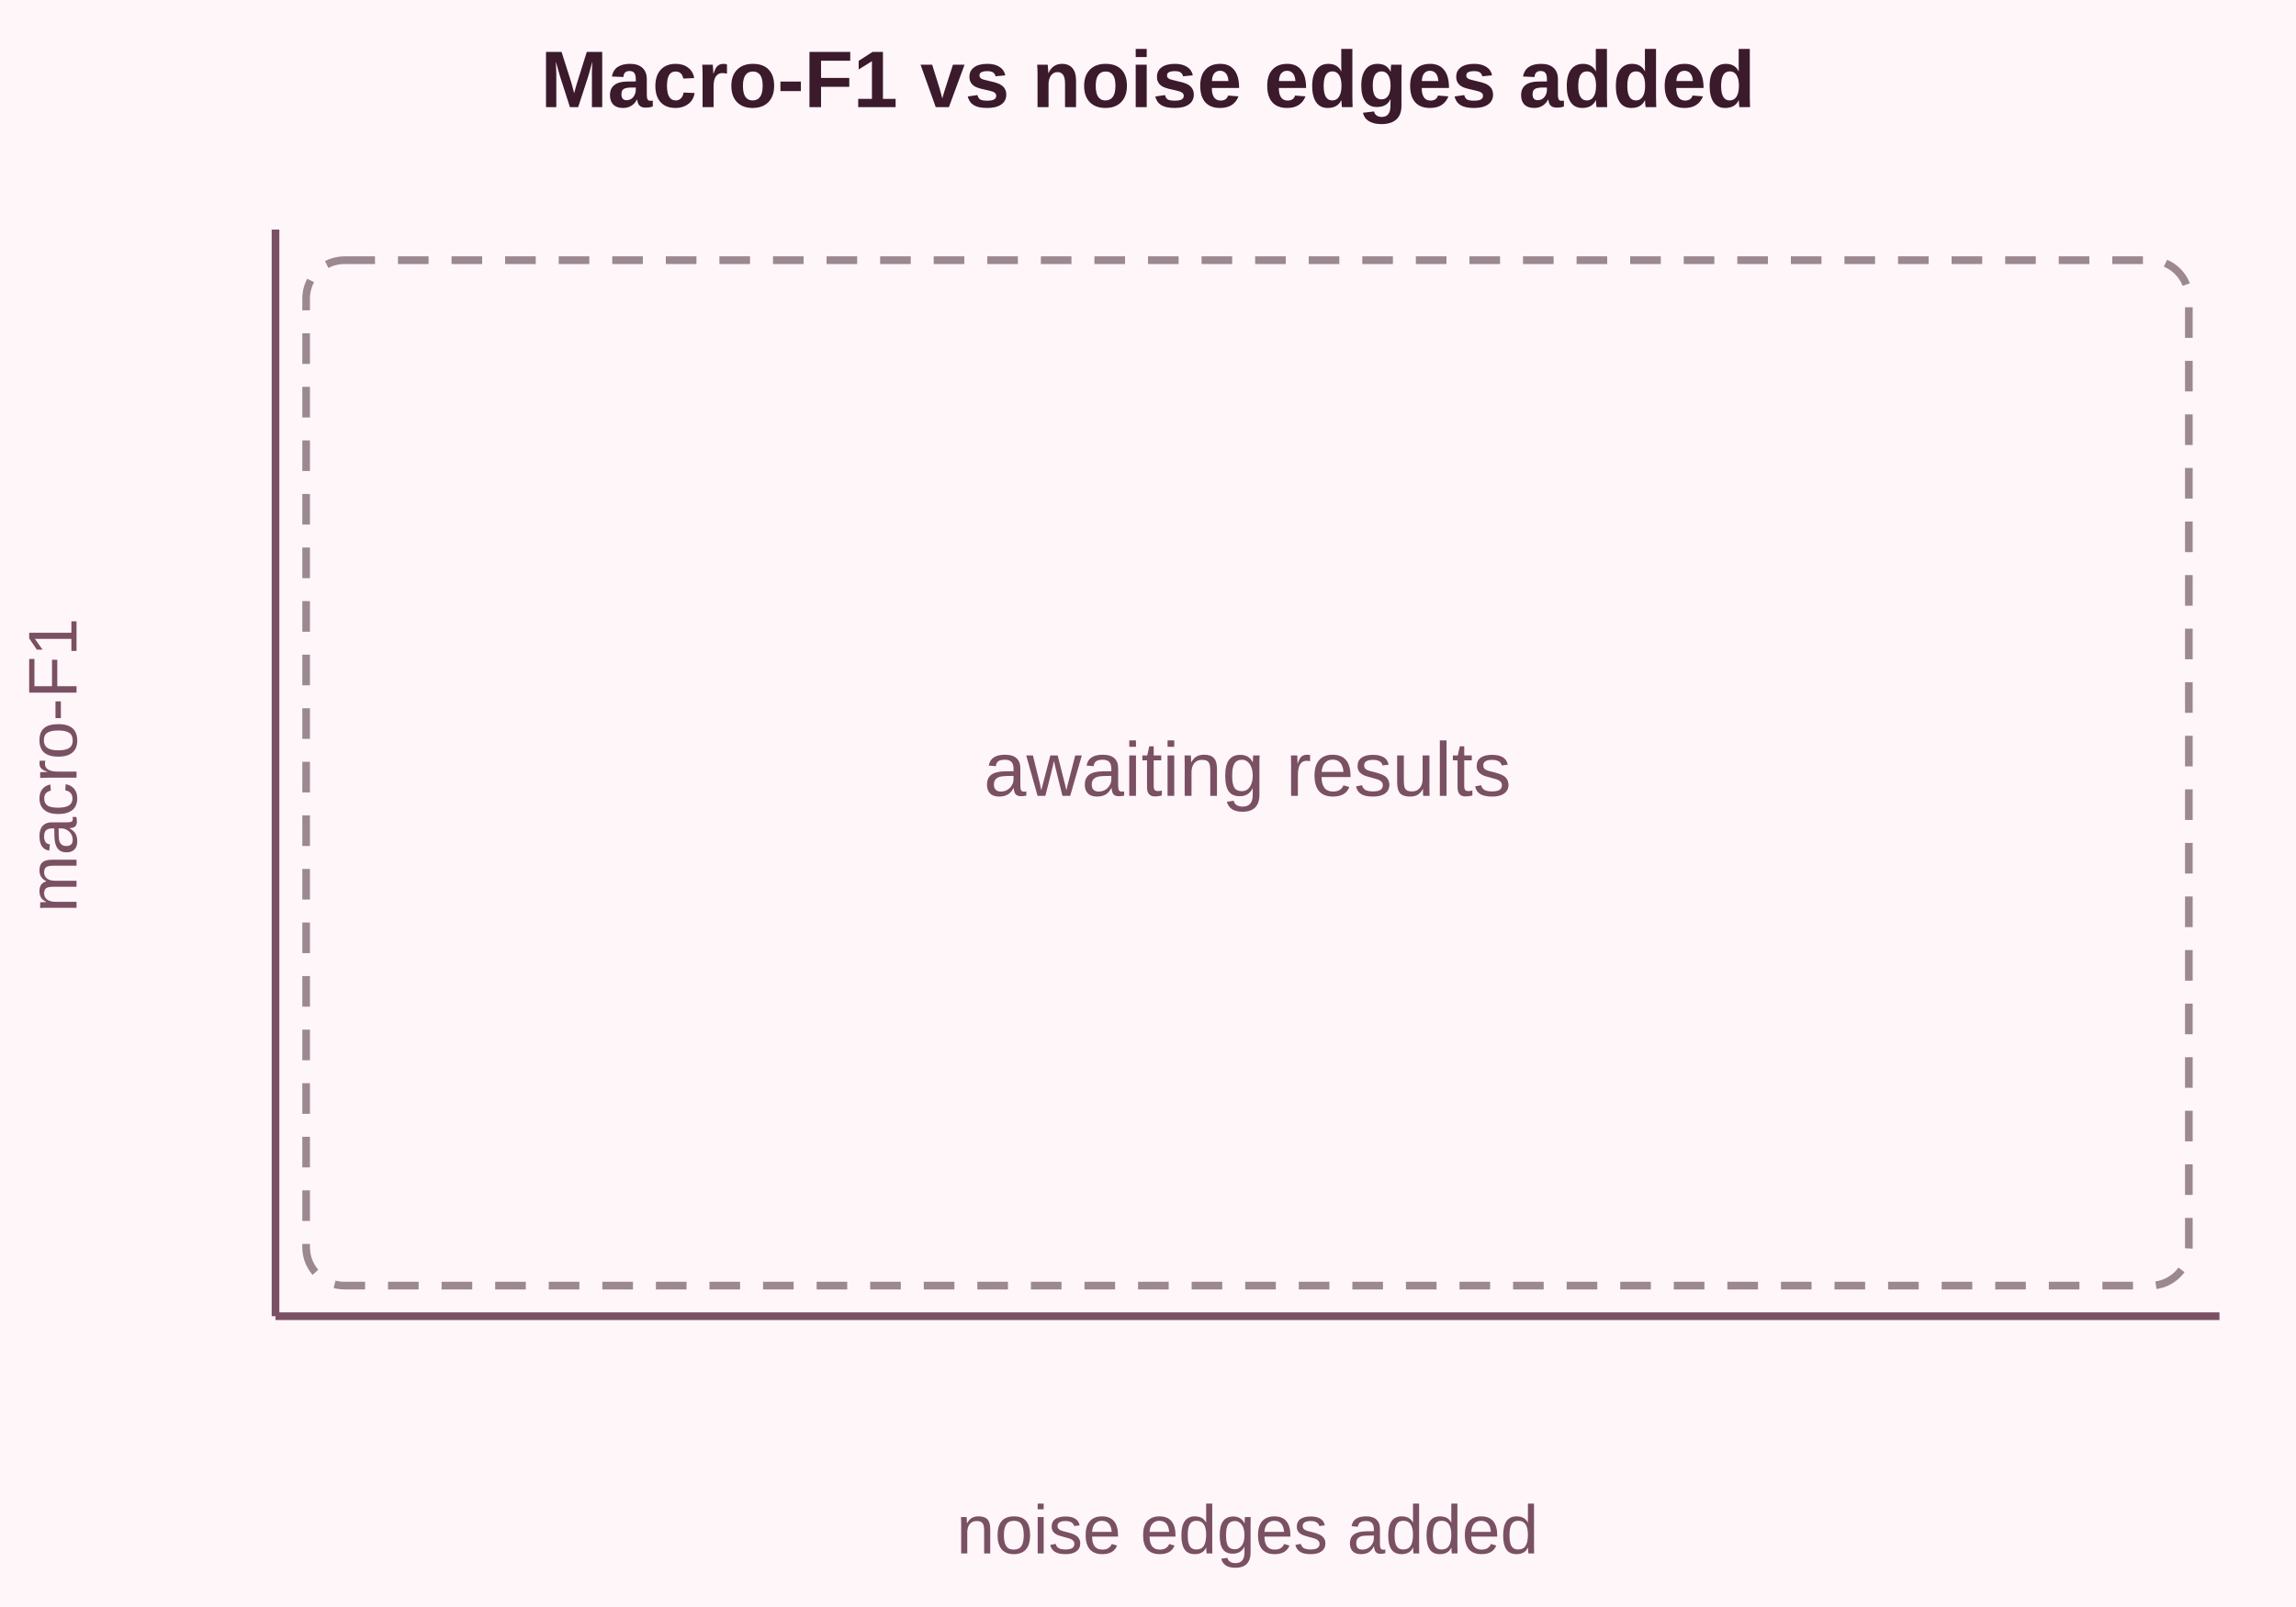
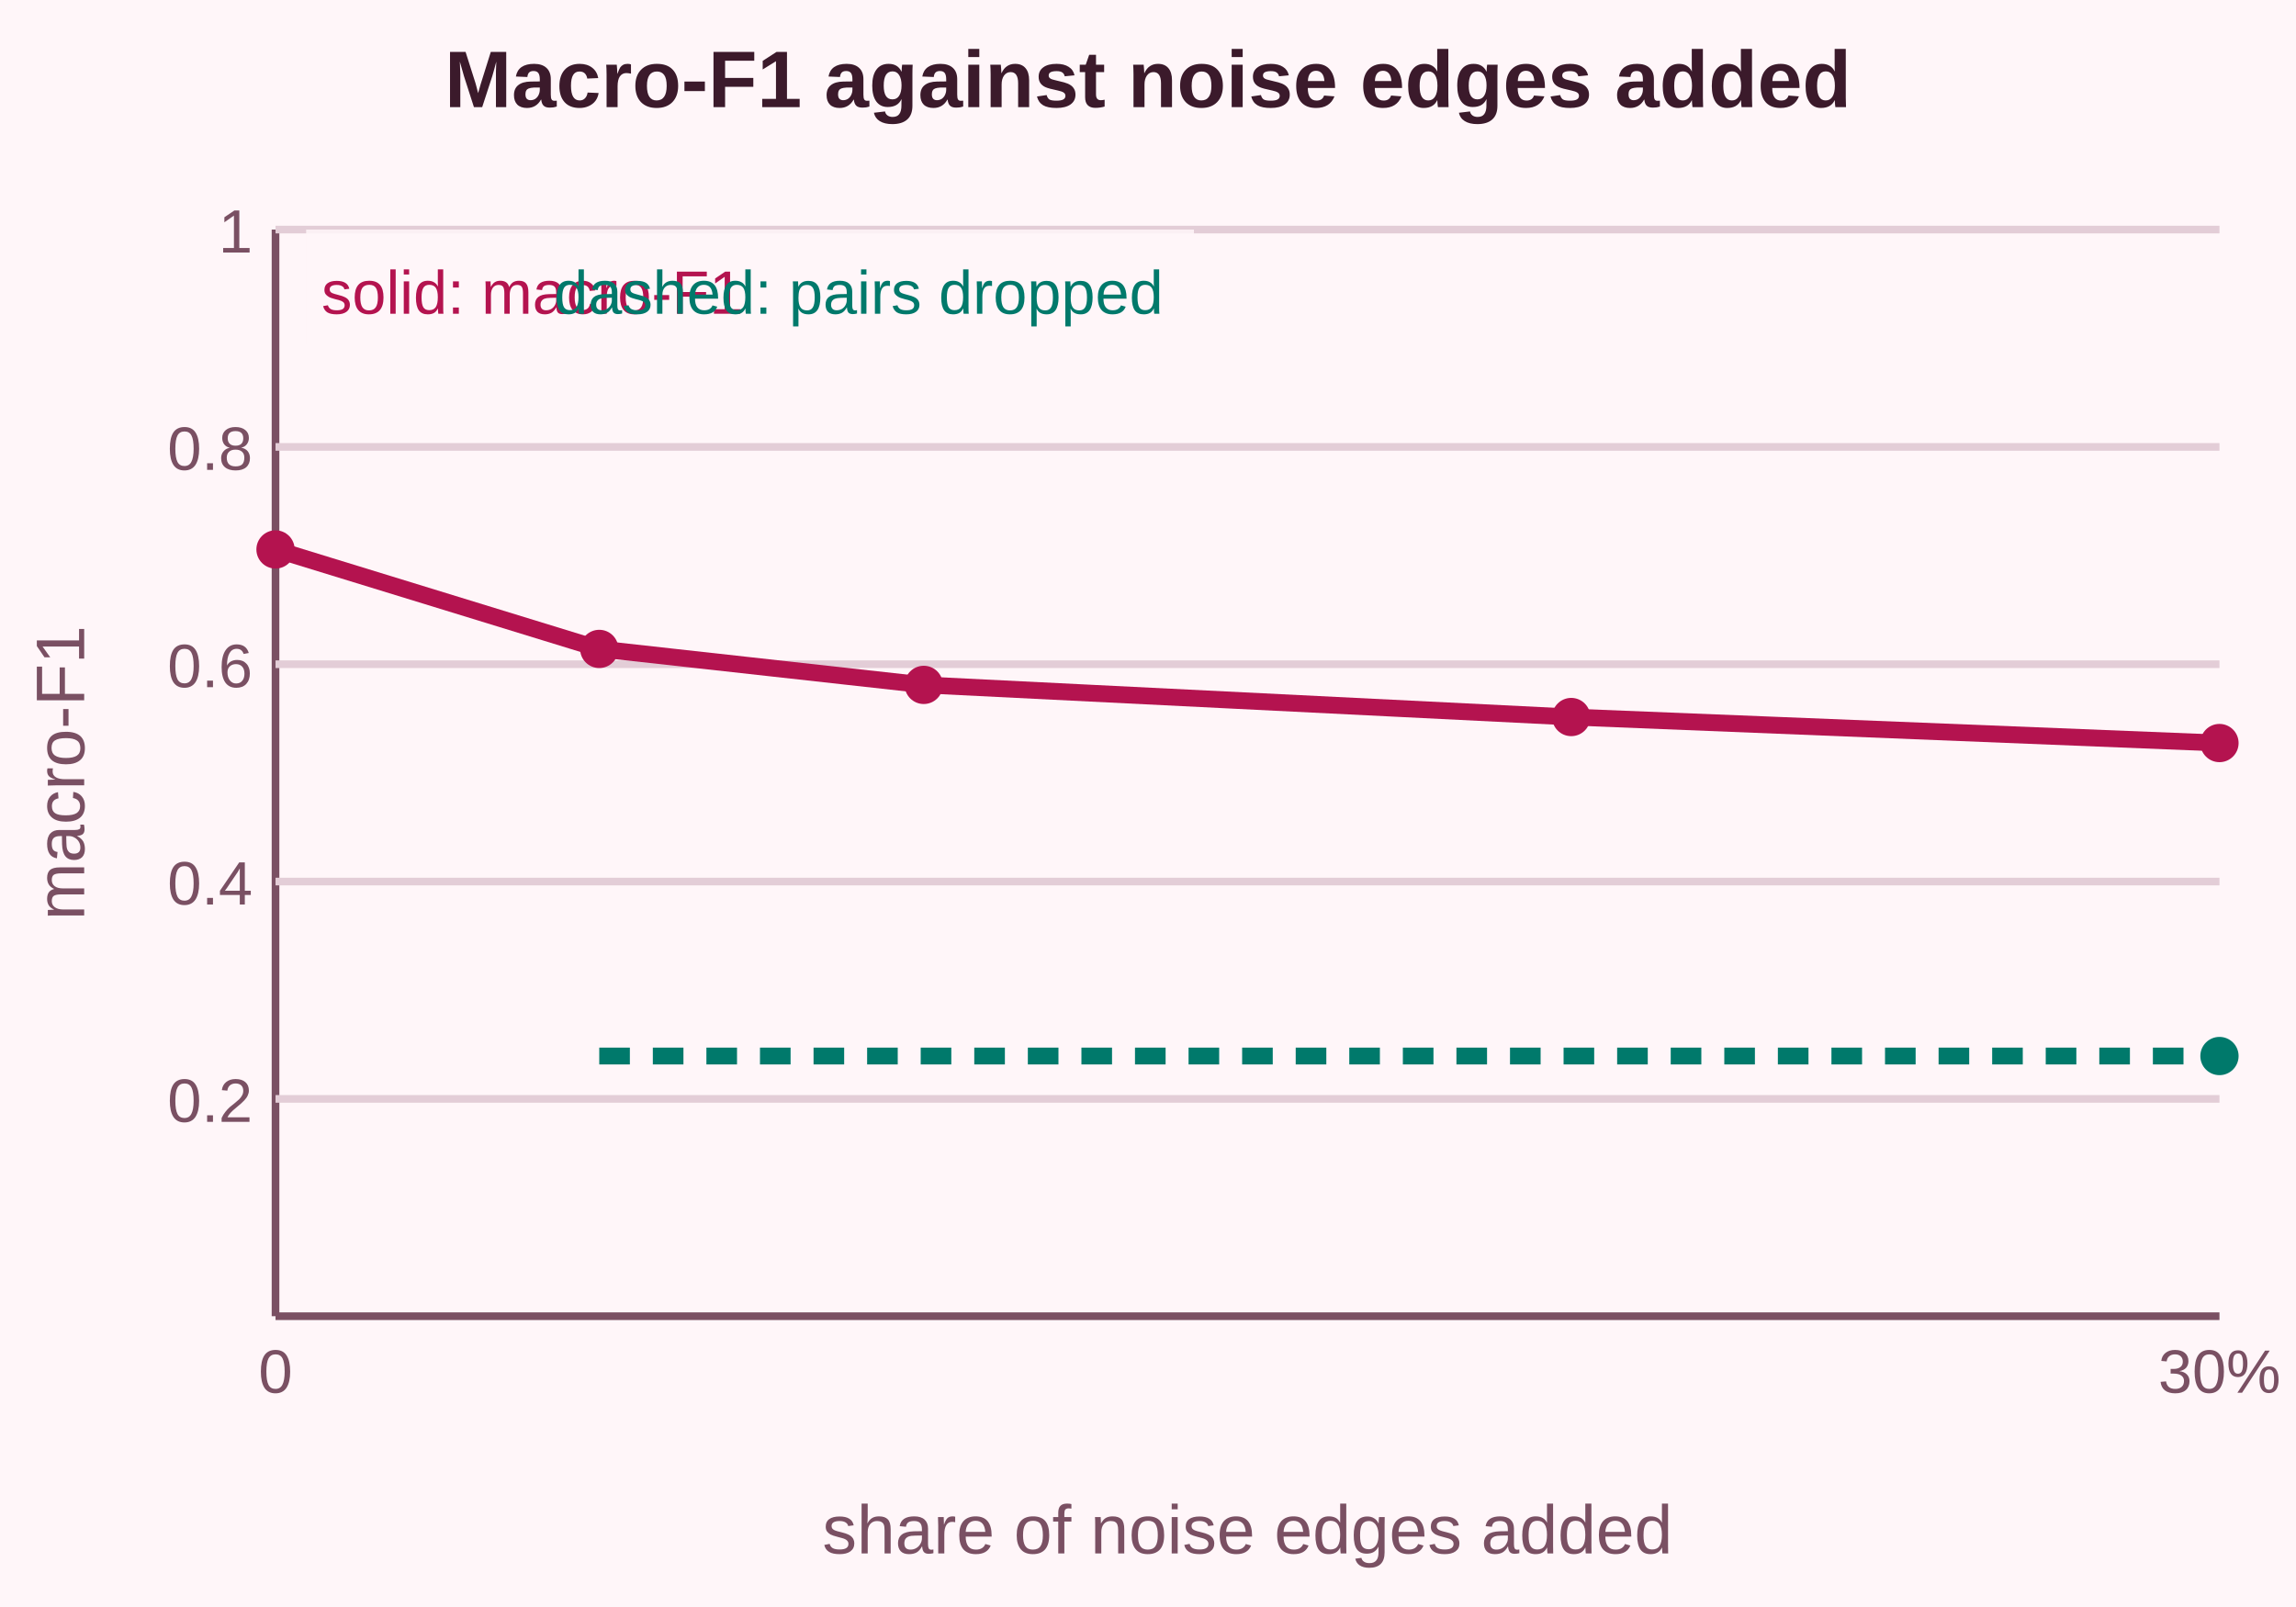
<svg xmlns="http://www.w3.org/2000/svg" viewBox="0 0 300 210" width="900" height="630" font-family="Arial,sans-serif">
  <rect width="300" height="210" fill="#fff6f9" />
-   <text x="150" y="14" fill="#3b1a2b" font-weight="bold" text-anchor="middle" font-size="10.5">Macro-F1 vs noise edges added</text>
-   <line stroke="#7a5063" x1="36" y1="172" x2="290" y2="172" />
-   <line stroke="#7a5063" x1="36" y1="172" x2="36" y2="30" />
-   <text x="163" y="203" fill="#7a5063" text-anchor="middle" font-size="9">noise edges added</text>
-   <text x="10" y="100" fill="#7a5063" text-anchor="middle" font-size="9" transform="rotate(-90 10 100)">macro-F1</text>
-   <rect fill="none" stroke="#3b1a2b" stroke-dasharray="4 3" stroke-opacity="0.5" rx="5" x="40" y="34" width="246" height="134" />
-   <text x="163" y="104" fill="#7a5063" text-anchor="middle" font-size="10">awaiting results</text>
+   <text x="150.0" y="14.0" font-size="10.5" text-anchor="middle" fill="#3b1a2b" font-weight="bold">Macro-F1 against noise edges added</text>
+   <line x1="36.0" y1="172.0" x2="290.0" y2="172.0" stroke="#7a5063" stroke-width="1" />
+   <line x1="36.0" y1="172.0" x2="36.0" y2="30.0" stroke="#7a5063" stroke-width="1" />
+   <text x="163.0" y="203.0" font-size="9" text-anchor="middle" fill="#7a5063">share of noise edges added</text>
+   <text x="11.0" y="101.0" font-size="9" text-anchor="middle" fill="#7a5063" transform="rotate(-90 11.0 101.0)">macro-F1</text>
+   <line x1="36.0" y1="143.6" x2="290.0" y2="143.6" stroke="#e3cdd7" stroke-width="1" />
+   <text x="33.0" y="146.6" font-size="8" text-anchor="end" fill="#7a5063">0.2</text>
+   <line x1="36.0" y1="115.2" x2="290.0" y2="115.2" stroke="#e3cdd7" stroke-width="1" />
+   <text x="33.0" y="118.2" font-size="8" text-anchor="end" fill="#7a5063">0.4</text>
+   <line x1="36.0" y1="86.8" x2="290.0" y2="86.8" stroke="#e3cdd7" stroke-width="1" />
+   <text x="33.0" y="89.8" font-size="8" text-anchor="end" fill="#7a5063">0.6</text>
+   <line x1="36.0" y1="58.4" x2="290.0" y2="58.4" stroke="#e3cdd7" stroke-width="1" />
+   <text x="33.0" y="61.4" font-size="8" text-anchor="end" fill="#7a5063">0.8</text>
+   <line x1="36.0" y1="30.0" x2="290.0" y2="30.0" stroke="#e3cdd7" stroke-width="1" />
+   <text x="33.0" y="33.0" font-size="8" text-anchor="end" fill="#7a5063">1</text>
+   <text x="36.0" y="182.0" font-size="8" text-anchor="middle" fill="#7a5063">0</text>
+   <text x="290.0" y="182.0" font-size="8" text-anchor="middle" fill="#7a5063">30%</text>
+   <polyline points="36.0,71.8 78.3,84.8 120.7,89.5 205.3,93.7 290.0,97.1" fill="none" stroke="#b4134f" stroke-width="2.2" />
+   <circle cx="36.0" cy="71.8" r="2.5" fill="#b4134f" />
+   <circle cx="78.3" cy="84.8" r="2.5" fill="#b4134f" />
+   <circle cx="120.7" cy="89.5" r="2.5" fill="#b4134f" />
+   <circle cx="205.3" cy="93.7" r="2.5" fill="#b4134f" />
+   <circle cx="290.0" cy="97.1" r="2.5" fill="#b4134f" />
+   <polyline points="78.3,138.0 120.7,138.0 205.3,138.0 290.0,138.0" fill="none" stroke="#00796b" stroke-width="2.2" stroke-dasharray="4 3" />
+   <circle cx="290.0" cy="138.0" r="2.5" fill="#00796b" />
+   <rect x="40.0" y="30.0" width="116.0" height="15.0" fill="#fff6f9" fill-opacity="0.850" />
+   <text x="42.0" y="41.0" font-size="8" text-anchor="start" fill="#b4134f">solid: macro-F1</text>
+   <text x="152.0" y="41.0" font-size="8" text-anchor="end" fill="#00796b">dashed: pairs dropped</text>
</svg>
